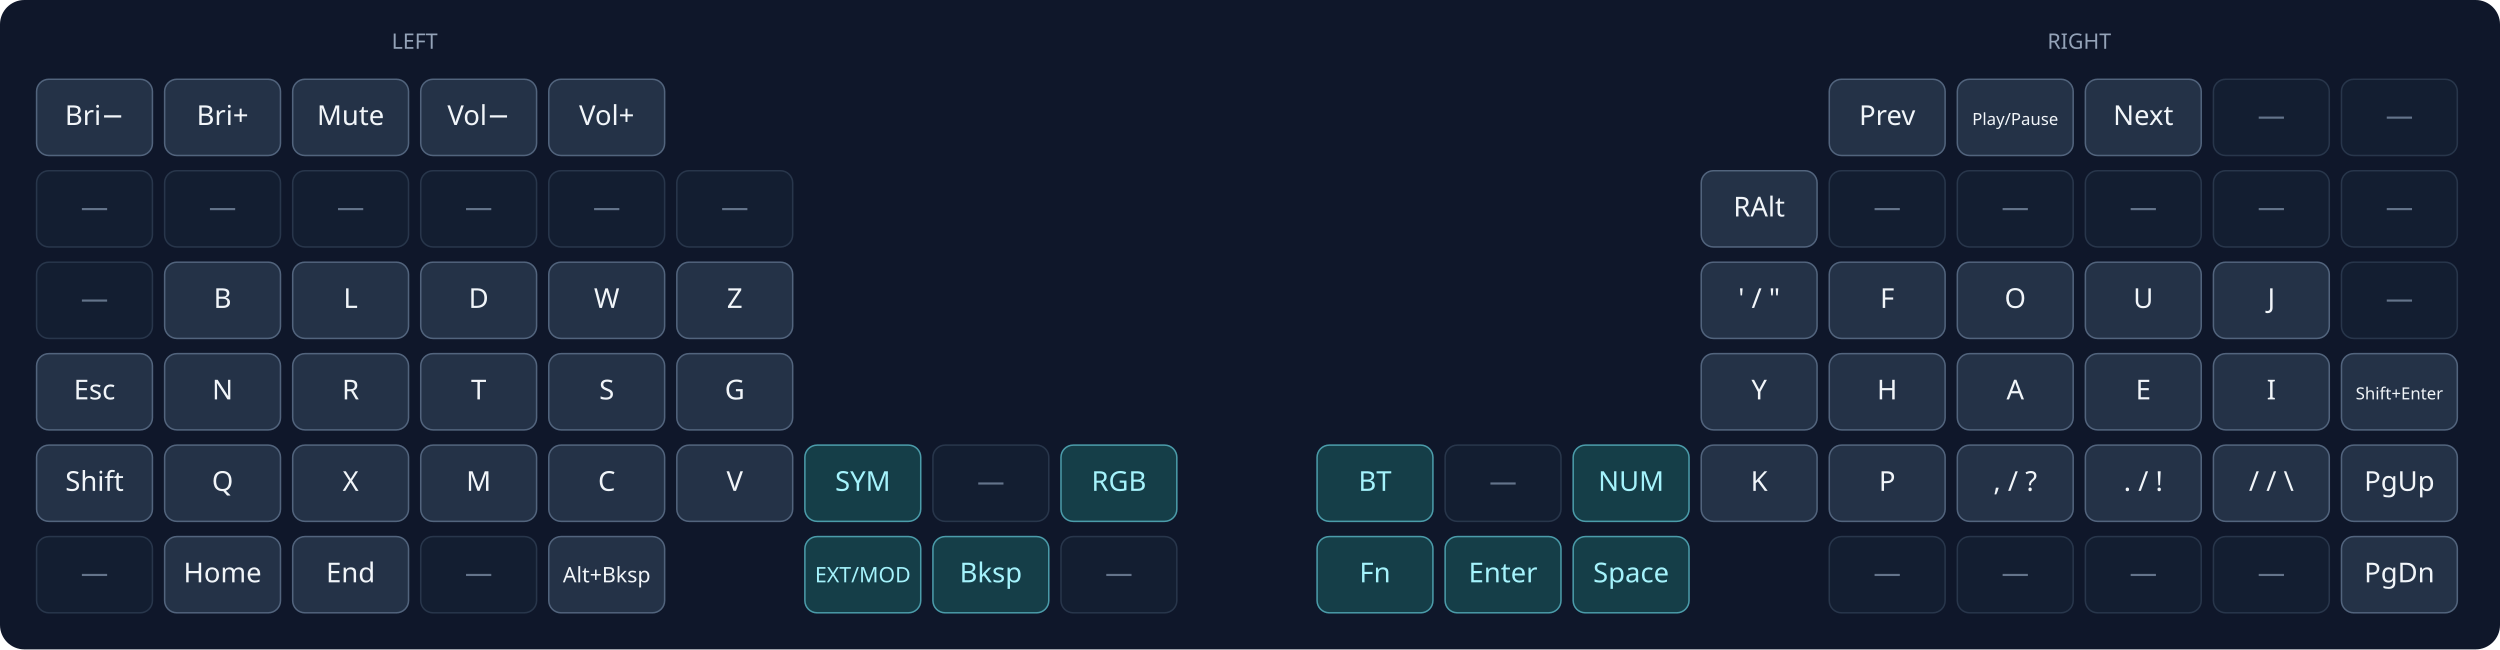
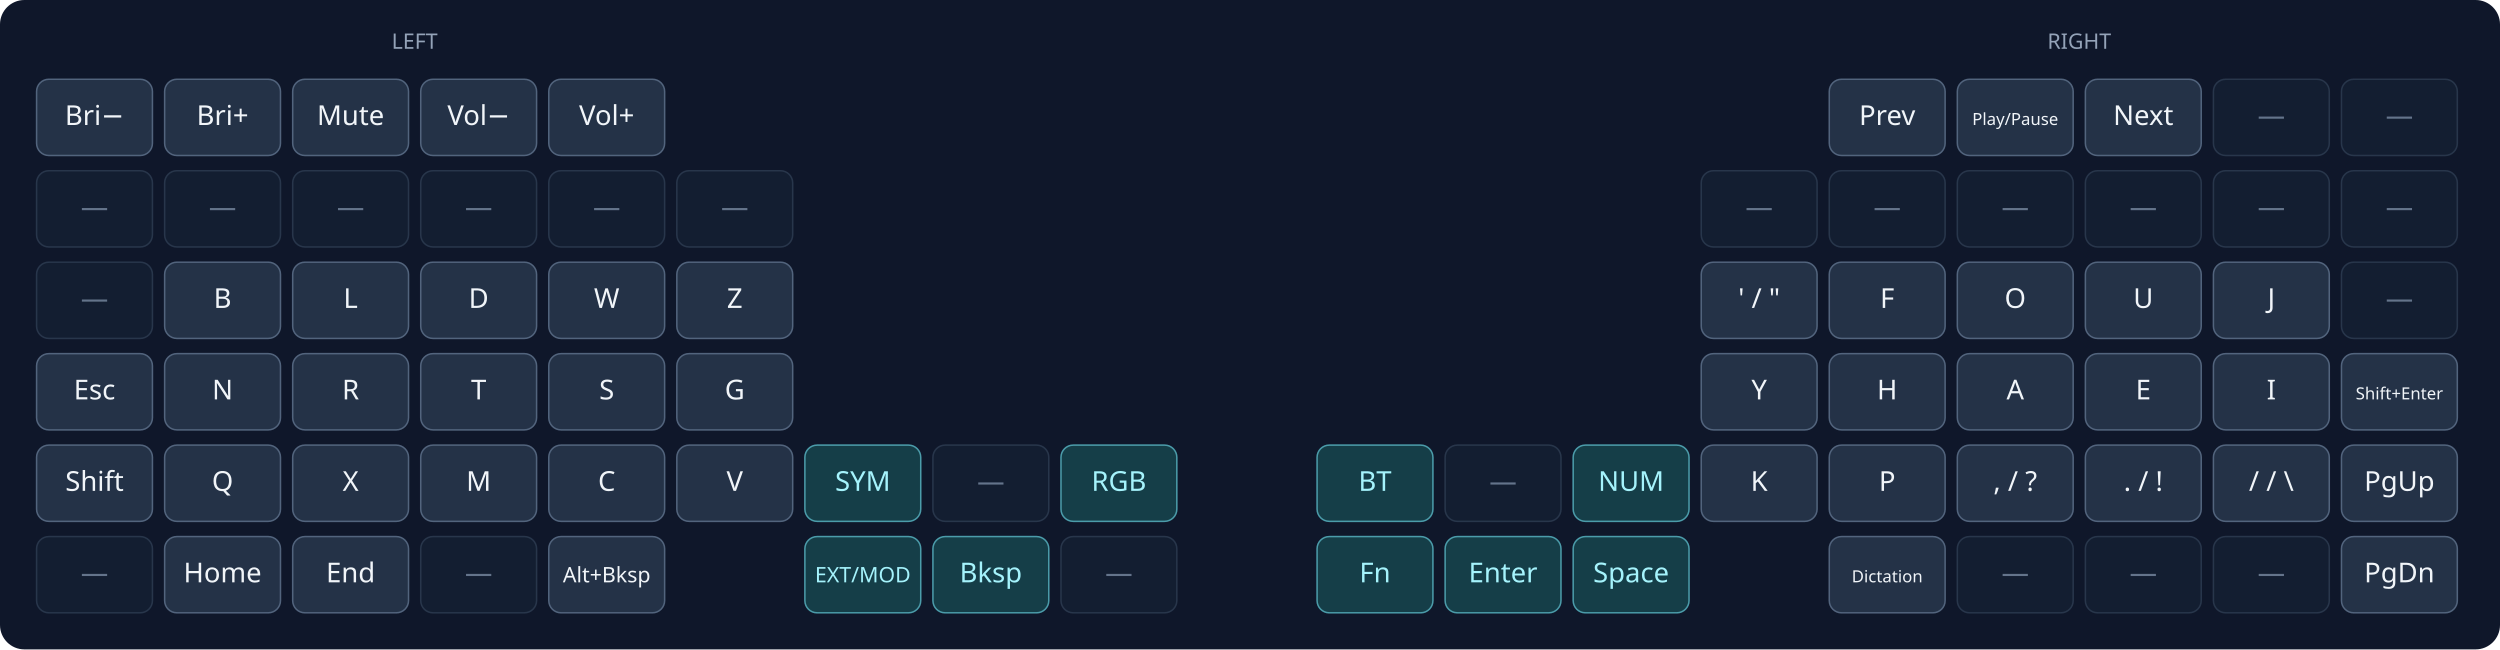
<svg xmlns="http://www.w3.org/2000/svg" width="1640" height="426" viewBox="0 0 1640 426" role="img" aria-labelledby="title desc">
  <rect width="1640" height="426" rx="16" fill="#0f172a" />
  <g font-family="system-ui, sans-serif" text-anchor="middle">
    <text x="272" y="32" fill="#94a3b8" font-size="14">LEFT</text>
    <text x="1364" y="32" fill="#94a3b8" font-size="14">RIGHT</text>
    <g data-position="0" data-binding="&amp;kp C_BRI_DN">
      <rect x="24" y="52" width="76" height="50" rx="8" fill="#243247" stroke="#52647d" />
      <text x="62" y="82" fill="#f1f5f9" font-size="18">Bri−</text>
    </g>
    <g data-position="1" data-binding="&amp;kp C_BRI_UP">
      <rect x="108" y="52" width="76" height="50" rx="8" fill="#243247" stroke="#52647d" />
      <text x="146" y="82" fill="#f1f5f9" font-size="18">Bri+</text>
    </g>
    <g data-position="2" data-binding="&amp;kp C_MUTE">
      <rect x="192" y="52" width="76" height="50" rx="8" fill="#243247" stroke="#52647d" />
      <text x="230" y="82" fill="#f1f5f9" font-size="18">Mute</text>
    </g>
    <g data-position="3" data-binding="&amp;kp C_VOL_DN">
      <rect x="276" y="52" width="76" height="50" rx="8" fill="#243247" stroke="#52647d" />
      <text x="314" y="82" fill="#f1f5f9" font-size="18">Vol−</text>
    </g>
    <g data-position="4" data-binding="&amp;kp C_VOL_UP">
      <rect x="360" y="52" width="76" height="50" rx="8" fill="#243247" stroke="#52647d" />
      <text x="398" y="82" fill="#f1f5f9" font-size="18">Vol+</text>
    </g>
    <g data-position="5" data-binding="&amp;kp C_PREV">
      <rect x="1200" y="52" width="76" height="50" rx="8" fill="#243247" stroke="#52647d" />
      <text x="1238" y="82" fill="#f1f5f9" font-size="18">Prev</text>
    </g>
    <g data-position="6" data-binding="&amp;kp C_PP">
      <rect x="1284" y="52" width="76" height="50" rx="8" fill="#243247" stroke="#52647d" />
      <text x="1322" y="82" fill="#f1f5f9" font-size="11">Play/Pause</text>
    </g>
    <g data-position="7" data-binding="&amp;kp C_NEXT">
      <rect x="1368" y="52" width="76" height="50" rx="8" fill="#243247" stroke="#52647d" />
      <text x="1406" y="82" fill="#f1f5f9" font-size="18">Next</text>
    </g>
    <g data-position="8" data-binding="&amp;none">
      <rect x="1452" y="52" width="76" height="50" rx="8" fill="#131e31" stroke="#28364b" />
      <text x="1490" y="82" fill="#64748b" font-size="18">—</text>
    </g>
    <g data-position="9" data-binding="&amp;none">
      <rect x="1536" y="52" width="76" height="50" rx="8" fill="#131e31" stroke="#28364b" />
      <text x="1574" y="82" fill="#64748b" font-size="18">—</text>
    </g>
    <g data-position="10" data-binding="&amp;none">
      <rect x="24" y="112" width="76" height="50" rx="8" fill="#131e31" stroke="#28364b" />
      <text x="62" y="142" fill="#64748b" font-size="18">—</text>
    </g>
    <g data-position="11" data-binding="&amp;none">
      <rect x="108" y="112" width="76" height="50" rx="8" fill="#131e31" stroke="#28364b" />
      <text x="146" y="142" fill="#64748b" font-size="18">—</text>
    </g>
    <g data-position="12" data-binding="&amp;none">
      <rect x="192" y="112" width="76" height="50" rx="8" fill="#131e31" stroke="#28364b" />
      <text x="230" y="142" fill="#64748b" font-size="18">—</text>
    </g>
    <g data-position="13" data-binding="&amp;none">
      <rect x="276" y="112" width="76" height="50" rx="8" fill="#131e31" stroke="#28364b" />
      <text x="314" y="142" fill="#64748b" font-size="18">—</text>
    </g>
    <g data-position="14" data-binding="&amp;none">
      <rect x="360" y="112" width="76" height="50" rx="8" fill="#131e31" stroke="#28364b" />
      <text x="398" y="142" fill="#64748b" font-size="18">—</text>
    </g>
    <g data-position="15" data-binding="&amp;none">
      <rect x="444" y="112" width="76" height="50" rx="8" fill="#131e31" stroke="#28364b" />
      <text x="482" y="142" fill="#64748b" font-size="18">—</text>
    </g>
-     <g data-position="16" data-binding="&amp;kp RALT">
-       <rect x="1116" y="112" width="76" height="50" rx="8" fill="#243247" stroke="#52647d" />
-       <text x="1154" y="142" fill="#f1f5f9" font-size="18">RAlt</text>
+     <g data-position="16" data-binding="&amp;none">
+       <rect x="1116" y="112" width="76" height="50" rx="8" fill="#131e31" stroke="#28364b" />
+       <text x="1154" y="142" fill="#64748b" font-size="18">—</text>
    </g>
    <g data-position="17" data-binding="&amp;none">
      <rect x="1200" y="112" width="76" height="50" rx="8" fill="#131e31" stroke="#28364b" />
      <text x="1238" y="142" fill="#64748b" font-size="18">—</text>
    </g>
    <g data-position="18" data-binding="&amp;none">
      <rect x="1284" y="112" width="76" height="50" rx="8" fill="#131e31" stroke="#28364b" />
      <text x="1322" y="142" fill="#64748b" font-size="18">—</text>
    </g>
    <g data-position="19" data-binding="&amp;none">
      <rect x="1368" y="112" width="76" height="50" rx="8" fill="#131e31" stroke="#28364b" />
      <text x="1406" y="142" fill="#64748b" font-size="18">—</text>
    </g>
    <g data-position="20" data-binding="&amp;none">
      <rect x="1452" y="112" width="76" height="50" rx="8" fill="#131e31" stroke="#28364b" />
      <text x="1490" y="142" fill="#64748b" font-size="18">—</text>
    </g>
    <g data-position="21" data-binding="&amp;none">
      <rect x="1536" y="112" width="76" height="50" rx="8" fill="#131e31" stroke="#28364b" />
      <text x="1574" y="142" fill="#64748b" font-size="18">—</text>
    </g>
    <g data-position="22" data-binding="&amp;none">
      <rect x="24" y="172" width="76" height="50" rx="8" fill="#131e31" stroke="#28364b" />
      <text x="62" y="202" fill="#64748b" font-size="18">—</text>
    </g>
    <g data-position="23" data-binding="&amp;kp B">
      <rect x="108" y="172" width="76" height="50" rx="8" fill="#243247" stroke="#52647d" />
      <text x="146" y="202" fill="#f1f5f9" font-size="18">B</text>
    </g>
    <g data-position="24" data-binding="&amp;kp L">
      <rect x="192" y="172" width="76" height="50" rx="8" fill="#243247" stroke="#52647d" />
      <text x="230" y="202" fill="#f1f5f9" font-size="18">L</text>
    </g>
    <g data-position="25" data-binding="&amp;kp D">
      <rect x="276" y="172" width="76" height="50" rx="8" fill="#243247" stroke="#52647d" />
      <text x="314" y="202" fill="#f1f5f9" font-size="18">D</text>
    </g>
    <g data-position="26" data-binding="&amp;kp W">
      <rect x="360" y="172" width="76" height="50" rx="8" fill="#243247" stroke="#52647d" />
      <text x="398" y="202" fill="#f1f5f9" font-size="18">W</text>
    </g>
    <g data-position="27" data-binding="&amp;kp Z">
      <rect x="444" y="172" width="76" height="50" rx="8" fill="#243247" stroke="#52647d" />
      <text x="482" y="202" fill="#f1f5f9" font-size="18">Z</text>
    </g>
    <g data-position="28" data-binding="&amp;apo_dquote">
      <rect x="1116" y="172" width="76" height="50" rx="8" fill="#243247" stroke="#52647d" />
      <text x="1154" y="202" fill="#f1f5f9" font-size="18">' / "</text>
    </g>
    <g data-position="29" data-binding="&amp;kp F">
      <rect x="1200" y="172" width="76" height="50" rx="8" fill="#243247" stroke="#52647d" />
      <text x="1238" y="202" fill="#f1f5f9" font-size="18">F</text>
    </g>
    <g data-position="30" data-binding="&amp;kp O">
      <rect x="1284" y="172" width="76" height="50" rx="8" fill="#243247" stroke="#52647d" />
      <text x="1322" y="202" fill="#f1f5f9" font-size="18">O</text>
    </g>
    <g data-position="31" data-binding="&amp;kp U">
      <rect x="1368" y="172" width="76" height="50" rx="8" fill="#243247" stroke="#52647d" />
      <text x="1406" y="202" fill="#f1f5f9" font-size="18">U</text>
    </g>
    <g data-position="32" data-binding="&amp;kp J">
      <rect x="1452" y="172" width="76" height="50" rx="8" fill="#243247" stroke="#52647d" />
      <text x="1490" y="202" fill="#f1f5f9" font-size="18">J</text>
    </g>
    <g data-position="33" data-binding="&amp;none">
      <rect x="1536" y="172" width="76" height="50" rx="8" fill="#131e31" stroke="#28364b" />
      <text x="1574" y="202" fill="#64748b" font-size="18">—</text>
    </g>
    <g data-position="34" data-binding="&amp;kp ESC">
      <rect x="24" y="232" width="76" height="50" rx="8" fill="#243247" stroke="#52647d" />
      <text x="62" y="262" fill="#f1f5f9" font-size="18">Esc</text>
    </g>
    <g data-position="35" data-binding="&amp;kp N">
      <rect x="108" y="232" width="76" height="50" rx="8" fill="#243247" stroke="#52647d" />
      <text x="146" y="262" fill="#f1f5f9" font-size="18">N</text>
    </g>
    <g data-position="36" data-binding="&amp;kp R">
      <rect x="192" y="232" width="76" height="50" rx="8" fill="#243247" stroke="#52647d" />
      <text x="230" y="262" fill="#f1f5f9" font-size="18">R</text>
    </g>
    <g data-position="37" data-binding="&amp;kp T">
      <rect x="276" y="232" width="76" height="50" rx="8" fill="#243247" stroke="#52647d" />
      <text x="314" y="262" fill="#f1f5f9" font-size="18">T</text>
    </g>
    <g data-position="38" data-binding="&amp;kp S">
      <rect x="360" y="232" width="76" height="50" rx="8" fill="#243247" stroke="#52647d" />
      <text x="398" y="262" fill="#f1f5f9" font-size="18">S</text>
    </g>
    <g data-position="39" data-binding="&amp;kp G">
      <rect x="444" y="232" width="76" height="50" rx="8" fill="#243247" stroke="#52647d" />
      <text x="482" y="262" fill="#f1f5f9" font-size="18">G</text>
    </g>
    <g data-position="40" data-binding="&amp;kp Y">
      <rect x="1116" y="232" width="76" height="50" rx="8" fill="#243247" stroke="#52647d" />
      <text x="1154" y="262" fill="#f1f5f9" font-size="18">Y</text>
    </g>
    <g data-position="41" data-binding="&amp;kp H">
      <rect x="1200" y="232" width="76" height="50" rx="8" fill="#243247" stroke="#52647d" />
      <text x="1238" y="262" fill="#f1f5f9" font-size="18">H</text>
    </g>
    <g data-position="42" data-binding="&amp;kp A">
      <rect x="1284" y="232" width="76" height="50" rx="8" fill="#243247" stroke="#52647d" />
      <text x="1322" y="262" fill="#f1f5f9" font-size="18">A</text>
    </g>
    <g data-position="43" data-binding="&amp;kp E">
      <rect x="1368" y="232" width="76" height="50" rx="8" fill="#243247" stroke="#52647d" />
      <text x="1406" y="262" fill="#f1f5f9" font-size="18">E</text>
    </g>
    <g data-position="44" data-binding="&amp;kp I">
      <rect x="1452" y="232" width="76" height="50" rx="8" fill="#243247" stroke="#52647d" />
      <text x="1490" y="262" fill="#f1f5f9" font-size="18">I</text>
    </g>
    <g data-position="45" data-binding="&amp;kp LS(RET)">
      <rect x="1536" y="232" width="76" height="50" rx="8" fill="#243247" stroke="#52647d" />
      <text x="1574" y="262" fill="#f1f5f9" font-size="11">Shift+Enter</text>
    </g>
    <g data-position="46" data-binding="&amp;kp LSHFT">
      <rect x="24" y="292" width="76" height="50" rx="8" fill="#243247" stroke="#52647d" />
      <text x="62" y="322" fill="#f1f5f9" font-size="18">Shift</text>
    </g>
    <g data-position="47" data-binding="&amp;kp Q">
      <rect x="108" y="292" width="76" height="50" rx="8" fill="#243247" stroke="#52647d" />
      <text x="146" y="322" fill="#f1f5f9" font-size="18">Q</text>
    </g>
    <g data-position="48" data-binding="&amp;kp X">
      <rect x="192" y="292" width="76" height="50" rx="8" fill="#243247" stroke="#52647d" />
      <text x="230" y="322" fill="#f1f5f9" font-size="18">X</text>
    </g>
    <g data-position="49" data-binding="&amp;kp M">
      <rect x="276" y="292" width="76" height="50" rx="8" fill="#243247" stroke="#52647d" />
      <text x="314" y="322" fill="#f1f5f9" font-size="18">M</text>
    </g>
    <g data-position="50" data-binding="&amp;kp C">
      <rect x="360" y="292" width="76" height="50" rx="8" fill="#243247" stroke="#52647d" />
      <text x="398" y="322" fill="#f1f5f9" font-size="18">C</text>
    </g>
    <g data-position="51" data-binding="&amp;kp V">
      <rect x="444" y="292" width="76" height="50" rx="8" fill="#243247" stroke="#52647d" />
      <text x="482" y="322" fill="#f1f5f9" font-size="18">V</text>
    </g>
    <g data-position="52" data-binding="&amp;sticky_layer SYM">
      <rect x="528" y="292" width="76" height="50" rx="8" fill="#153e48" stroke="#4b9caa" />
      <text x="566" y="322" fill="#a5f3fc" font-size="18">SYM</text>
    </g>
    <g data-position="53" data-binding="&amp;none">
      <rect x="612" y="292" width="76" height="50" rx="8" fill="#131e31" stroke="#28364b" />
      <text x="650" y="322" fill="#64748b" font-size="18">—</text>
    </g>
    <g data-position="54" data-binding="&amp;mo RGB">
      <rect x="696" y="292" width="76" height="50" rx="8" fill="#153e48" stroke="#4b9caa" />
      <text x="734" y="322" fill="#a5f3fc" font-size="18">RGB</text>
    </g>
    <g data-position="55" data-binding="&amp;mo BT">
      <rect x="864" y="292" width="76" height="50" rx="8" fill="#153e48" stroke="#4b9caa" />
      <text x="902" y="322" fill="#a5f3fc" font-size="18">BT</text>
    </g>
    <g data-position="56" data-binding="&amp;none">
      <rect x="948" y="292" width="76" height="50" rx="8" fill="#131e31" stroke="#28364b" />
      <text x="986" y="322" fill="#64748b" font-size="18">—</text>
    </g>
    <g data-position="57" data-binding="&amp;sticky_layer NUM">
      <rect x="1032" y="292" width="76" height="50" rx="8" fill="#153e48" stroke="#4b9caa" />
      <text x="1070" y="322" fill="#a5f3fc" font-size="18">NUM</text>
    </g>
    <g data-position="58" data-binding="&amp;kp K">
      <rect x="1116" y="292" width="76" height="50" rx="8" fill="#243247" stroke="#52647d" />
      <text x="1154" y="322" fill="#f1f5f9" font-size="18">K</text>
    </g>
    <g data-position="59" data-binding="&amp;kp P">
      <rect x="1200" y="292" width="76" height="50" rx="8" fill="#243247" stroke="#52647d" />
      <text x="1238" y="322" fill="#f1f5f9" font-size="18">P</text>
    </g>
    <g data-position="60" data-binding="&amp;comma_qmark">
      <rect x="1284" y="292" width="76" height="50" rx="8" fill="#243247" stroke="#52647d" />
      <text x="1322" y="322" fill="#f1f5f9" font-size="18">, / ?</text>
    </g>
    <g data-position="61" data-binding="&amp;dot_excl">
      <rect x="1368" y="292" width="76" height="50" rx="8" fill="#243247" stroke="#52647d" />
      <text x="1406" y="322" fill="#f1f5f9" font-size="18">. / !</text>
    </g>
    <g data-position="62" data-binding="&amp;slash_bslash">
      <rect x="1452" y="292" width="76" height="50" rx="8" fill="#243247" stroke="#52647d" />
      <text x="1490" y="322" fill="#f1f5f9" font-size="18">/ / \</text>
    </g>
    <g data-position="63" data-binding="&amp;kp PG_UP">
      <rect x="1536" y="292" width="76" height="50" rx="8" fill="#243247" stroke="#52647d" />
      <text x="1574" y="322" fill="#f1f5f9" font-size="18">PgUp</text>
    </g>
    <g data-position="64" data-binding="&amp;none">
      <rect x="24" y="352" width="76" height="50" rx="8" fill="#131e31" stroke="#28364b" />
      <text x="62" y="382" fill="#64748b" font-size="18">—</text>
    </g>
    <g data-position="65" data-binding="&amp;kp HOME">
      <rect x="108" y="352" width="76" height="50" rx="8" fill="#243247" stroke="#52647d" />
      <text x="146" y="382" fill="#f1f5f9" font-size="18">Home</text>
    </g>
    <g data-position="66" data-binding="&amp;kp END">
      <rect x="192" y="352" width="76" height="50" rx="8" fill="#243247" stroke="#52647d" />
      <text x="230" y="382" fill="#f1f5f9" font-size="18">End</text>
    </g>
    <g data-position="67" data-binding="&amp;none">
      <rect x="276" y="352" width="76" height="50" rx="8" fill="#131e31" stroke="#28364b" />
      <text x="314" y="382" fill="#64748b" font-size="18">—</text>
    </g>
    <g data-position="68" data-binding="&amp;kp LA(BSPC)">
      <rect x="360" y="352" width="76" height="50" rx="8" fill="#243247" stroke="#52647d" />
      <text x="398" y="382" fill="#f1f5f9" font-size="14">Alt+Bksp</text>
    </g>
    <g data-position="69" data-binding="&amp;ext_mod EXT MOD">
      <rect x="528" y="352" width="76" height="50" rx="8" fill="#153e48" stroke="#4b9caa" />
      <text x="566" y="382" fill="#a5f3fc" font-size="14">EXT/MOD</text>
    </g>
    <g data-position="70" data-binding="&amp;kp BSPC">
      <rect x="612" y="352" width="76" height="50" rx="8" fill="#153e48" stroke="#4b9caa" />
      <text x="650" y="382" fill="#a5f3fc" font-size="18">Bksp</text>
    </g>
    <g data-position="71" data-binding="&amp;none">
      <rect x="696" y="352" width="76" height="50" rx="8" fill="#131e31" stroke="#28364b" />
      <text x="734" y="382" fill="#64748b" font-size="18">—</text>
    </g>
    <g data-position="72" data-binding="&amp;mo FN">
      <rect x="864" y="352" width="76" height="50" rx="8" fill="#153e48" stroke="#4b9caa" />
      <text x="902" y="382" fill="#a5f3fc" font-size="18">Fn</text>
    </g>
    <g data-position="73" data-binding="&amp;kp RET">
      <rect x="948" y="352" width="76" height="50" rx="8" fill="#153e48" stroke="#4b9caa" />
      <text x="986" y="382" fill="#a5f3fc" font-size="18">Enter</text>
    </g>
    <g data-position="74" data-binding="&amp;kp SPACE">
      <rect x="1032" y="352" width="76" height="50" rx="8" fill="#153e48" stroke="#4b9caa" />
      <text x="1070" y="382" fill="#a5f3fc" font-size="18">Space</text>
    </g>
-     <g data-position="75" data-binding="&amp;none">
-       <rect x="1200" y="352" width="76" height="50" rx="8" fill="#131e31" stroke="#28364b" />
-       <text x="1238" y="382" fill="#64748b" font-size="18">—</text>
+     <g data-position="75" data-binding="&amp;kp RALT">
+       <rect x="1200" y="352" width="76" height="50" rx="8" fill="#243247" stroke="#52647d" />
+       <text x="1238" y="382" fill="#f1f5f9" font-size="11">Dictation</text>
    </g>
    <g data-position="76" data-binding="&amp;none">
      <rect x="1284" y="352" width="76" height="50" rx="8" fill="#131e31" stroke="#28364b" />
      <text x="1322" y="382" fill="#64748b" font-size="18">—</text>
    </g>
    <g data-position="77" data-binding="&amp;none">
      <rect x="1368" y="352" width="76" height="50" rx="8" fill="#131e31" stroke="#28364b" />
      <text x="1406" y="382" fill="#64748b" font-size="18">—</text>
    </g>
    <g data-position="78" data-binding="&amp;none">
      <rect x="1452" y="352" width="76" height="50" rx="8" fill="#131e31" stroke="#28364b" />
      <text x="1490" y="382" fill="#64748b" font-size="18">—</text>
    </g>
    <g data-position="79" data-binding="&amp;kp PG_DN">
      <rect x="1536" y="352" width="76" height="50" rx="8" fill="#243247" stroke="#52647d" />
      <text x="1574" y="382" fill="#f1f5f9" font-size="18">PgDn</text>
    </g>
  </g>
</svg>
